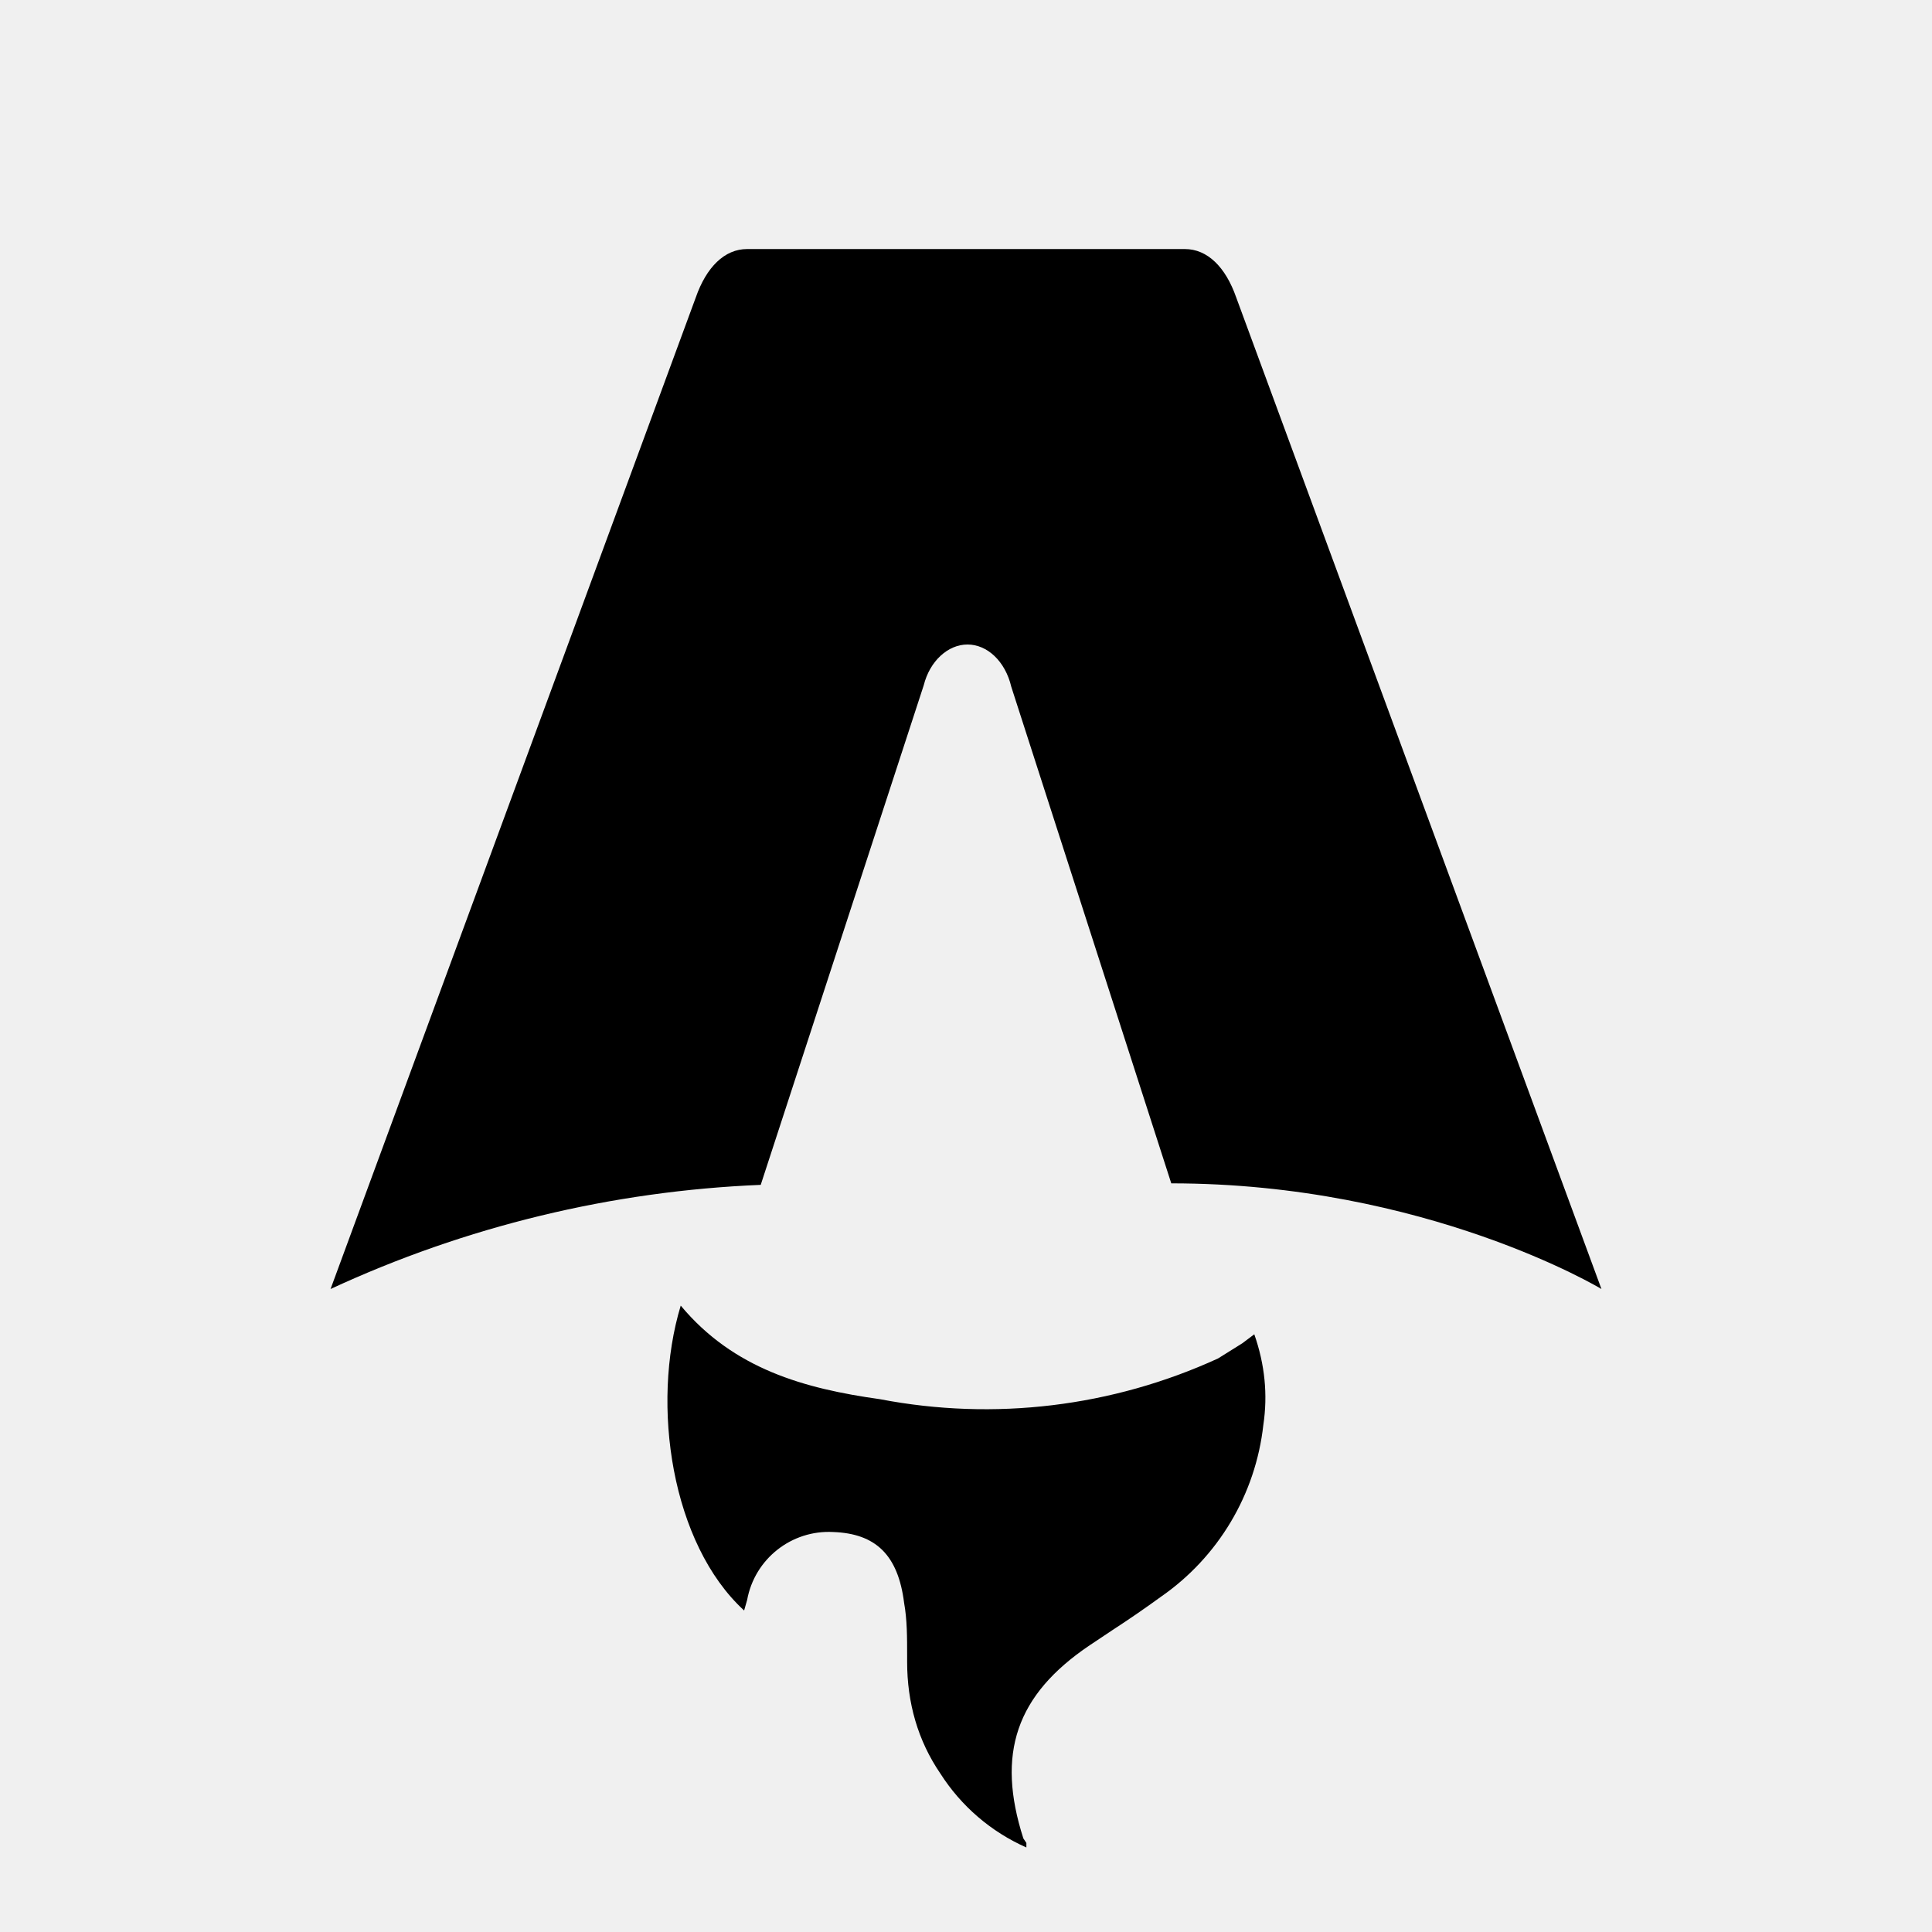
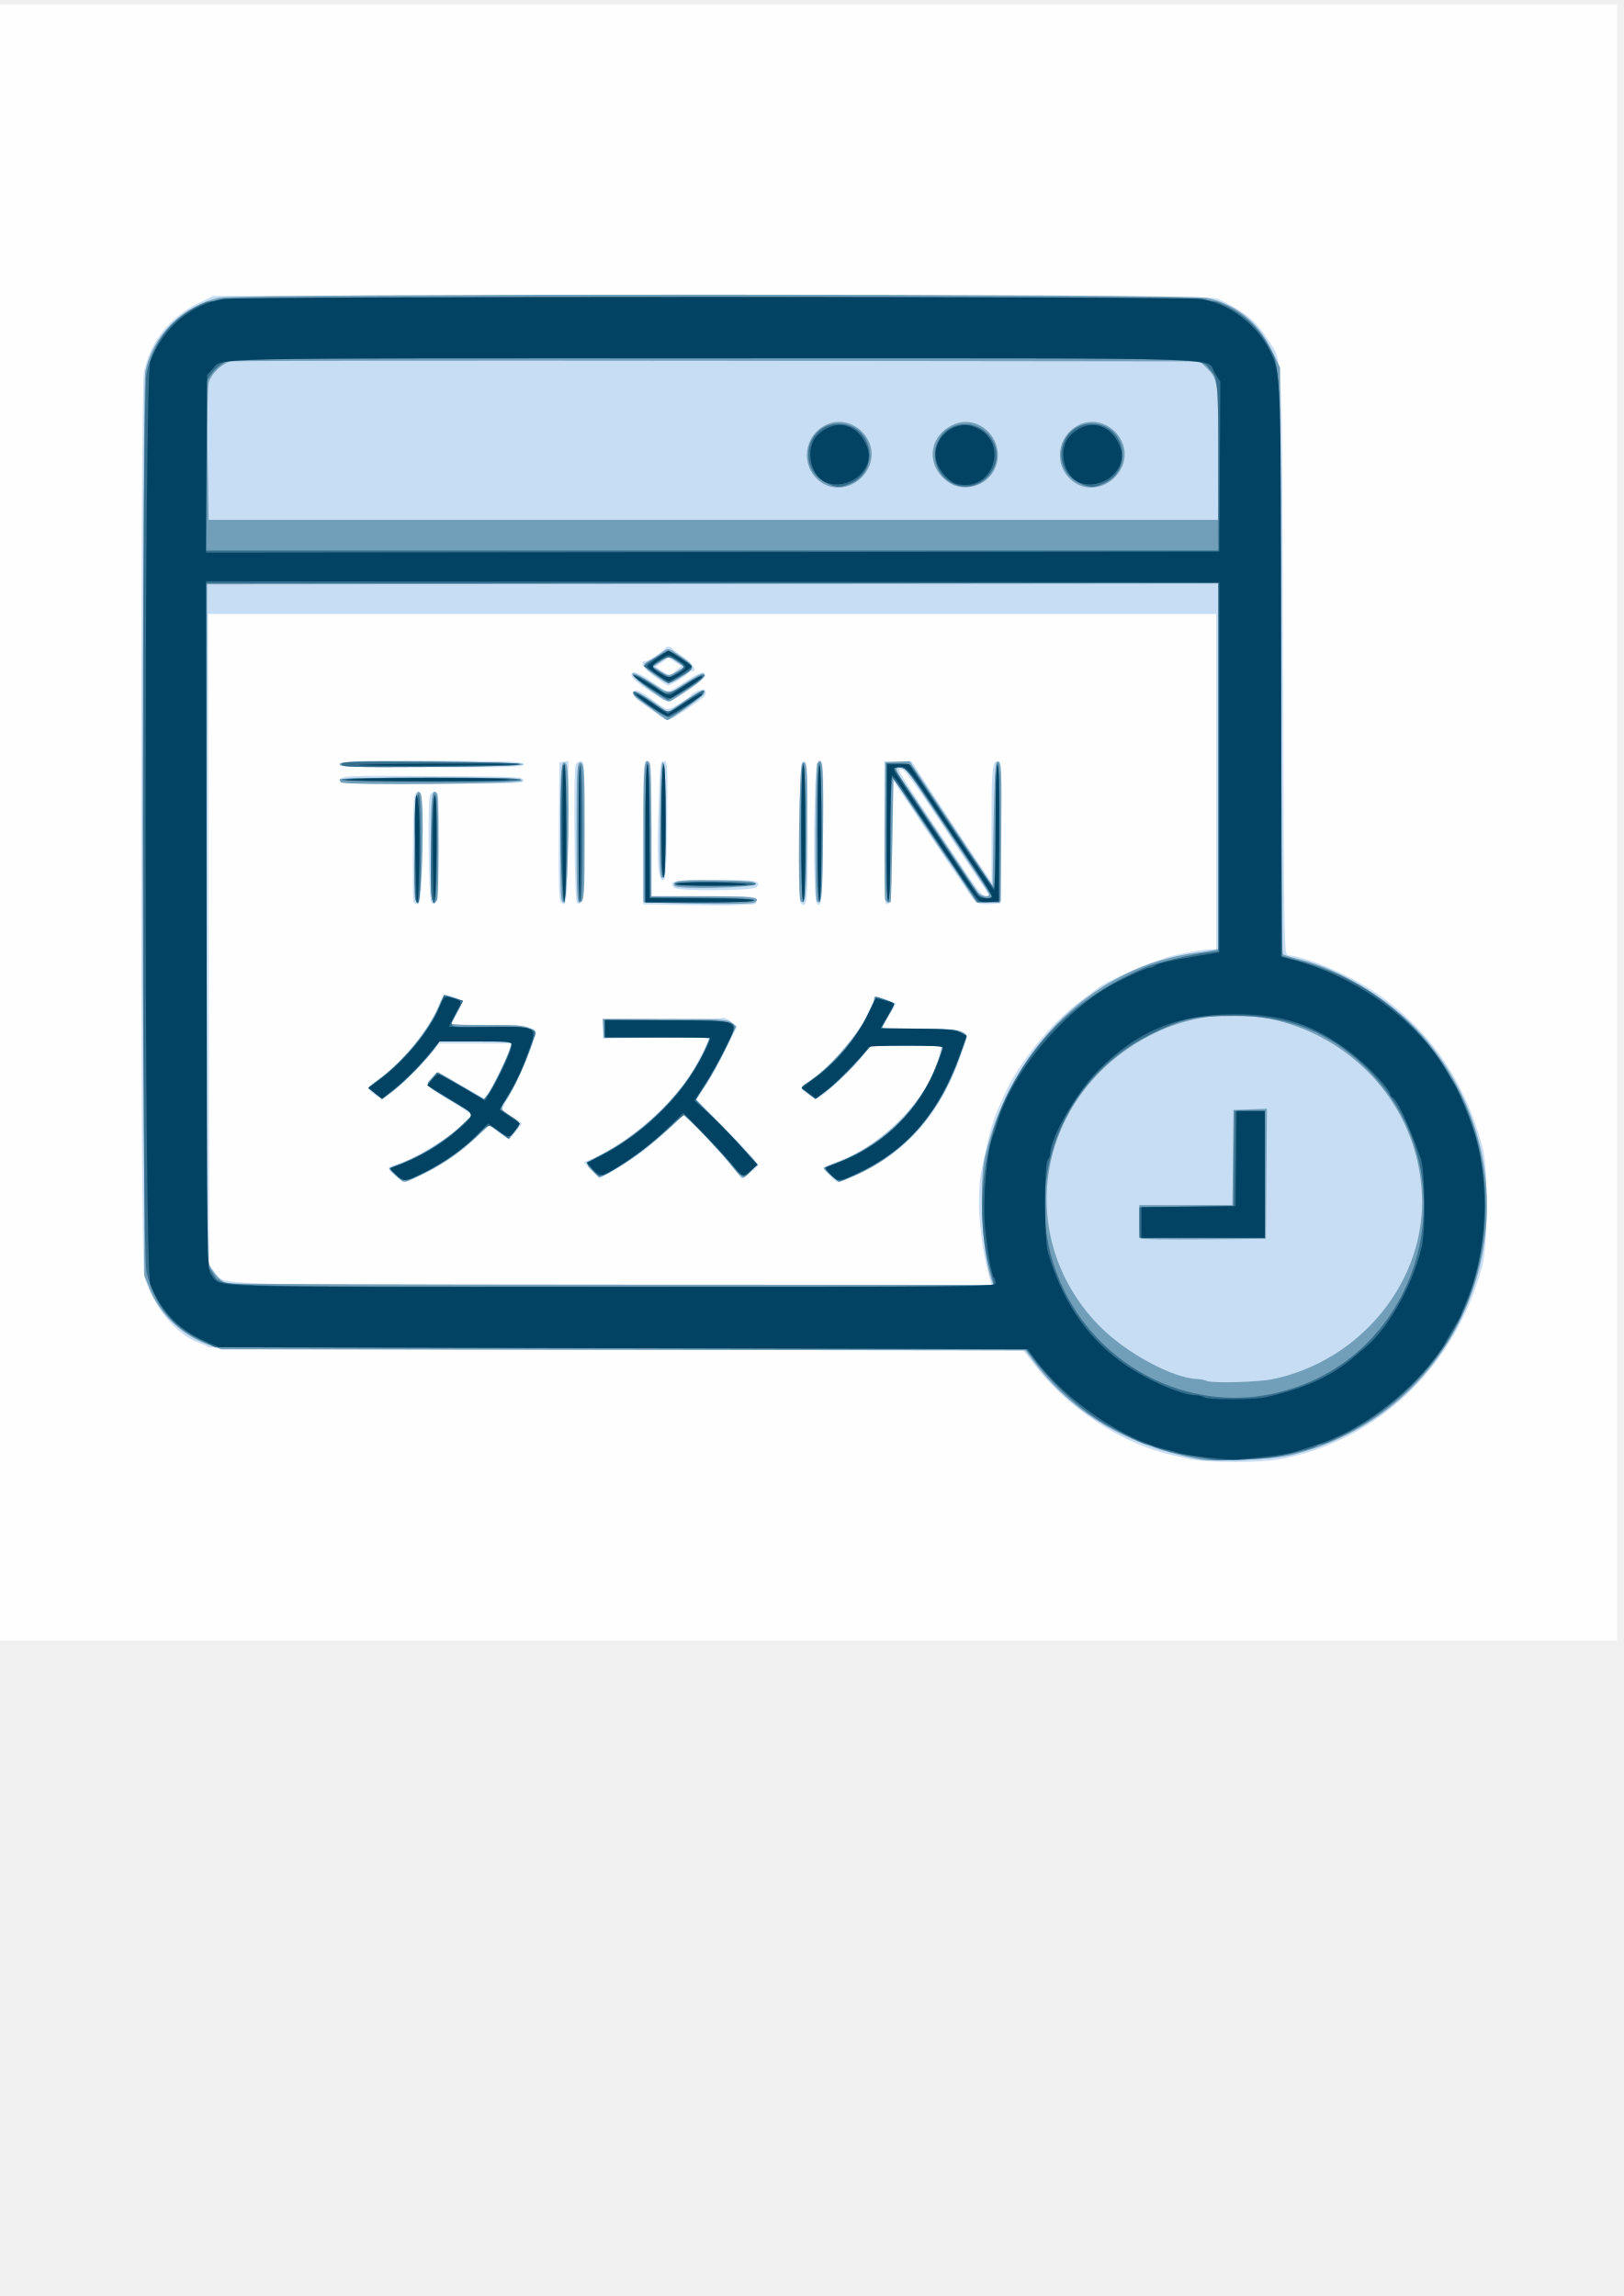
- <svg xmlns="http://www.w3.org/2000/svg" fill="none" viewBox="0 0 128 128">
-   <path d="M50.4 78.5a75.1 75.1 0 0 0-28.5 6.9l24.2-65.7c.7-2 1.9-3.2 3.4-3.2h29c1.5 0 2.7 1.2 3.4 3.2l24.2 65.7s-11.6-7-28.5-7L67 45.5c-.4-1.7-1.6-2.8-2.9-2.8-1.3 0-2.5 1.1-2.9 2.7L50.4 78.5Zm-1.1 28.2Zm-4.2-20.2c-2 6.6-.6 15.8 4.2 20.2a17.5 17.5 0 0 1 .2-.7 5.5 5.5 0 0 1 5.7-4.5c2.8.1 4.3 1.5 4.7 4.7.2 1.1.2 2.3.2 3.5v.4c0 2.7.7 5.2 2.2 7.4a13 13 0 0 0 5.7 4.9v-.3l-.2-.3c-1.8-5.6-.5-9.5 4.4-12.8l1.5-1a73 73 0 0 0 3.2-2.2 16 16 0 0 0 6.8-11.4c.3-2 .1-4-.6-6l-.8.6-1.6 1a37 37 0 0 1-22.4 2.7c-5-.7-9.7-2-13.2-6.2Z" />
-   <style>
-         path { fill: #000; }
-         @media (prefers-color-scheme: dark) {
-             path { fill: #FFF; }
-         }
-     </style>
+ <svg xmlns="http://www.w3.org/2000/svg" width="210mm" height="297mm" viewBox="0 0 210 297" version="1.1" id="svg1" xml:space="preserve">
+   <defs id="defs1" />
+   <g id="layer1">
+     <g id="g2421" style="display:inline">
+       <path style="fill:#fefefe" d="M -0.314,106.406 V 0.573 H 104.415 209.144 V 106.406 212.24 H 104.415 -0.314 Z" id="path2425" />
+       <path style="fill:#c7ddf3" d="m 153.638,188.695 c -3.023,-0.663 -3.825,-0.886 -5.567,-1.545 -5.293,-2.001 -10.623,-5.922 -14.081,-10.359 l -1.65,-2.116 -52.541,-0.069 c -38.508,-0.051 -52.639,-0.149 -52.909,-0.368 -0.202,-0.164 -0.662,-0.387 -1.022,-0.496 -2.965,-0.893 -6.313,-4.988 -7.223,-8.834 -0.511,-2.16 -0.522,-114.46 -0.011,-116.843 0.83,-3.873 3.282,-6.997 6.888,-8.778 l 2.048,-1.011 h 64.565 c 53.797,0 64.692,0.06 65.325,0.359 3.501,1.654 4.911,2.787 6.439,5.176 2.066,3.23 1.898,-0.219 2.044,41.955 0.13,37.446 0.134,37.7 0.655,37.778 3.417,0.514 8.971,3.05 12.568,5.739 6.284,4.698 10.569,11.26 12.62,19.325 0.717,2.819 0.658,12.417 -0.093,15.214 -3.471,12.916 -13.391,22.451 -25.892,24.886 -2.82,0.549 -9.635,0.543 -12.162,-0.012 z M 127.725,164.284 c -1.094,-4.407 -1.413,-9.704 -0.779,-12.944 0.71,-3.629 1.467,-6.47 2.067,-7.759 0.136,-0.291 0.497,-1.107 0.804,-1.814 1.803,-4.158 6.144,-9.496 10.075,-12.391 1.152,-0.848 2.212,-1.634 2.356,-1.747 0.634,-0.495 5.369,-2.71 6.676,-3.123 0.792,-0.25 1.676,-0.543 1.964,-0.652 0.943,-0.355 4.577,-1.043 5.506,-1.043 h 0.909 V 101.115 79.419 H 92.106 26.909 l 0.069,42.135 0.069,42.135 0.655,0.763 c 1.621,1.889 -2.838,1.738 51.625,1.745 l 48.876,0.006 z M 51.199,152.142 c -1.238,-1.019 -1.228,-1.128 0.131,-1.539 2.876,-0.87 9.622,-5.328 9.622,-6.359 0,-0.115 -1.149,-0.899 -2.553,-1.743 -3.48,-2.091 -3.415,-2.017 -2.655,-2.988 0.806,-1.03 0.528,-1.092 3.936,0.879 l 2.952,1.707 0.482,-0.715 c 0.688,-1.02 2.287,-4.219 2.699,-5.401 l 0.35,-1.003 h -4.659 -4.659 l -1.67,1.983 c -1.623,1.926 -4.474,4.526 -5.479,4.996 -0.365,0.17 -0.704,0.065 -1.283,-0.397 -1.031,-0.824 -1.024,-0.856 0.428,-1.863 2.935,-2.036 6.83,-6.781 7.897,-9.62 0.575,-1.53 0.611,-1.554 1.773,-1.179 1.478,0.478 1.508,0.589 0.593,2.227 l -0.839,1.503 4.697,-0.048 c 4.624,-0.047 6.367,0.234 6.367,1.026 0,0.661 -2.227,5.959 -3.261,7.757 -0.674,1.173 -1.189,2.162 -1.143,2.197 0.046,0.035 0.647,0.448 1.335,0.919 l 1.251,0.855 -0.816,1.041 c -0.483,0.616 -0.94,0.966 -1.121,0.856 -0.167,-0.102 -0.762,-0.518 -1.322,-0.925 l -1.018,-0.74 -1.734,1.651 c -1.985,1.891 -3.821,3.172 -6.441,4.494 -2.659,1.342 -2.741,1.351 -3.862,0.428 z m 56.099,-0.091 c -1.047,-1.091 -1.121,-0.974 1.174,-1.845 6.107,-2.316 12.068,-8.723 13.119,-14.1 l 0.168,-0.86 -4.549,0.009 -4.549,0.009 -1.44,1.765 c -1.402,1.718 -5.12,5.093 -5.613,5.095 -0.312,0.001 -1.976,-1.136 -1.978,-1.352 -9.8e-4,-0.089 0.809,-0.771 1.8,-1.516 3.064,-2.303 5.849,-5.799 7.157,-8.987 0.624,-1.52 0.749,-1.557 2.582,-0.765 l 0.733,0.316 -0.9,1.533 c -0.495,0.843 -0.9,1.597 -0.9,1.674 0,0.078 2.166,0.109 4.814,0.07 4.182,-0.062 4.903,-0.012 5.498,0.382 0.83,0.549 0.845,0.205 -0.131,3 -2.591,7.425 -6.558,12.089 -12.93,15.204 -3.132,1.531 -2.952,1.515 -4.054,0.365 z m -30.765,-0.662 -1.013,-1.049 1.029,-0.43 c 4.118,-1.72 9.725,-6.421 12.384,-10.381 1.108,-1.65 2.653,-4.621 2.653,-5.1 0,-0.223 -1.801,-0.276 -6.807,-0.198 l -6.807,0.105 v -1.265 -1.265 h 7.571 c 4.164,0 7.728,-0.06 7.92,-0.133 0.192,-0.073 0.688,0.142 1.102,0.478 l 0.754,0.611 -1.333,2.763 c -0.733,1.52 -1.91,3.648 -2.615,4.73 l -1.282,1.967 3.49,3.537 c 1.919,1.945 3.725,3.871 4.013,4.279 l 0.523,0.743 -1.062,0.863 -1.062,0.863 -0.827,-1.023 c -1.675,-2.071 -5.195,-5.918 -5.992,-6.549 l -0.821,-0.65 -2.112,1.985 c -2.425,2.278 -4.554,3.87 -6.987,5.221 L 77.547,152.437 Z m 12.106,-34.318 -5.433,-0.091 v -9.255 c 0,-9.079 0.01,-9.255 0.524,-9.255 0.513,0 0.524,0.176 0.524,8.731 v 8.731 h 6.807 c 6.633,0 6.807,0.014 6.807,0.529 0,0.372 -0.175,0.53 -0.589,0.531 -0.324,0.001 -1.178,0.04 -1.898,0.086 -0.72,0.046 -3.754,0.043 -6.742,-0.008 z m -35.155,-0.396 c -0.074,-0.195 -0.103,-3.448 -0.065,-7.229 0.068,-6.675 0.085,-6.875 0.594,-6.875 0.765,0 0.829,14.221 0.065,14.37 -0.252,0.049 -0.52,-0.07 -0.594,-0.265 z m 2.286,10e-4 c -0.335,-0.339 -0.48,-12.972 -0.159,-13.819 0.087,-0.23 0.384,-0.419 0.659,-0.419 0.481,0 0.497,0.266 0.43,7.188 -0.069,7.111 -0.163,7.825 -0.93,7.05 z m 16.737,-0.039 c -0.221,-0.27 -0.286,-2.785 -0.236,-9.203 l 0.069,-8.832 0.593,-0.085 0.593,-0.085 -0.069,9.191 c -0.069,9.175 -0.154,9.983 -0.95,9.014 z m 2.124,0.177 c -0.345,-0.14 -0.504,-17.042 -0.168,-17.926 0.087,-0.23 0.383,-0.419 0.658,-0.419 0.483,0 0.497,0.303 0.43,9.172 -0.068,9.034 -0.114,9.498 -0.92,9.172 z m 28.91,0 c -0.415,-0.42 -0.193,-18.089 0.229,-18.253 0.657,-0.255 0.656,-0.262 0.693,8.955 0.037,9.206 -0.059,10.171 -0.923,9.298 z m 2.063,-0.068 c -0.295,-0.482 -0.422,-7.138 -0.244,-12.786 0.161,-5.131 0.205,-5.49 0.664,-5.49 0.472,0 0.489,0.353 0.422,9.172 -0.066,8.843 -0.189,10.171 -0.842,9.104 z m 8.939,0.074 c -0.099,-0.1 -0.18,-4.27 -0.18,-9.266 v -9.084 l 1.767,0.008 1.767,0.008 1.751,2.704 c 0.963,1.487 3.29,5.01 5.171,7.828 l 3.42,5.124 v -7.009 c 0,-7.793 0.083,-8.663 0.822,-8.663 0.476,0 0.492,0.334 0.425,9.194 l -0.069,9.194 -1.396,0.081 c -1.626,0.094 -1.825,-0.036 -3.128,-2.045 -0.526,-0.811 -1.02,-1.535 -1.097,-1.608 -0.077,-0.073 -0.963,-1.382 -1.968,-2.91 -1.006,-1.528 -1.894,-2.838 -1.973,-2.91 -0.08,-0.073 -0.521,-0.728 -0.979,-1.455 -0.459,-0.728 -0.928,-1.442 -1.042,-1.587 -0.114,-0.146 -0.677,-0.979 -1.251,-1.852 l -1.043,-1.587 -0.131,7.916 c -0.124,7.51 -0.239,8.556 -0.867,7.921 z m 12.988,-1.615 c -0.253,-0.4 -0.909,-1.382 -1.46,-2.183 -0.55,-0.8 -2.787,-4.164 -4.97,-7.474 -2.71,-4.109 -4.118,-6.019 -4.437,-6.019 -0.725,0 -1.466,-1.192 8.675,13.957 1.119,1.672 1.799,2.447 2.145,2.447 0.489,0 0.491,-0.025 0.047,-0.728 z m -40.324,-0.363 c -0.872,-0.881 -0.124,-1.026 5.307,-1.026 5.363,0 6.021,0.115 5.345,0.938 -0.405,0.493 -10.172,0.574 -10.652,0.088 z m -1.77,-1.284 c -0.374,-0.612 -0.456,-3.356 -0.27,-9.101 0.182,-5.642 0.222,-5.987 0.692,-5.987 0.48,0 0.496,0.279 0.429,7.585 -0.067,7.304 -0.209,8.553 -0.851,7.504 z M 43.934,100.987 c 0,-0.648 0.735,-0.684 12.433,-0.608 10.477,0.068 11.261,0.105 11.343,0.537 0.083,0.435 -0.621,0.463 -11.844,0.463 -10.364,0 -11.932,-0.051 -11.932,-0.392 z m 0,-2.106 c 0,-0.481 3.006,-0.575 15.12,-0.468 7.428,0.065 8.706,0.133 8.706,0.463 0,0.334 -1.637,0.387 -11.913,0.387 -10.199,0 -11.913,-0.055 -11.913,-0.381 z m 41.761,-6.02 c -0.288,-0.165 -0.583,-0.374 -0.655,-0.464 -0.072,-0.09 -0.808,-0.613 -1.636,-1.161 -1.008,-0.668 -1.505,-1.173 -1.505,-1.53 0,-0.677 0.665,-0.496 2.191,0.598 2.545,1.822 1.927,1.778 4.424,0.318 0.289,-0.169 0.597,-0.407 0.686,-0.529 0.462,-0.638 1.867,-1.181 2.019,-0.78 0.226,0.595 0.027,0.798 -2.354,2.399 -2.356,1.584 -2.39,1.596 -3.169,1.15 z m -1.897,-3.61 c -2.043,-1.417 -2.476,-1.931 -1.92,-2.279 0.259,-0.162 1.612,0.569 3.267,1.764 1.297,0.937 1.162,0.956 3.354,-0.489 2.003,-1.321 2.626,-1.52 2.758,-0.878 0.094,0.456 -4.204,3.444 -4.895,3.404 -0.223,-0.013 -1.377,-0.698 -2.564,-1.521 z m 0.795,-1.777 c -1.499,-1.098 -1.961,-1.969 -1.044,-1.969 0.324,0 2.362,-1.351 2.495,-1.654 0.116,-0.264 0.762,-0.255 0.873,0.012 0.048,0.116 0.706,0.612 1.462,1.103 1.226,0.796 1.873,1.862 1.131,1.862 -0.134,0 -0.399,0.153 -0.589,0.339 -0.421,0.413 -2.269,1.516 -2.521,1.505 -0.1,-0.004 -0.913,-0.543 -1.807,-1.198 z m 2.841,-0.722 0.692,-0.586 -0.824,-0.539 -0.824,-0.539 -0.851,0.579 -0.851,0.579 0.851,0.551 c 1.036,0.67 0.958,0.672 1.805,-0.045 z" id="path2424" />
+       <path style="fill:#719eb9" d="m 155.209,188.793 c -9.31,-1.749 -16.52,-5.985 -21.445,-12.6 l -1.13,-1.518 -52.008,-0.069 -52.008,-0.069 -1.702,-0.611 c -3.439,-1.235 -6.276,-3.976 -7.632,-7.373 l -0.615,-1.541 -0.069,-57.811 c -0.049,-40.609 0.015,-58.222 0.213,-59.192 0.943,-4.609 4.82,-8.468 9.544,-9.501 2.459,-0.538 125.194,-0.512 127.712,0.027 3.736,0.8 6.641,3.131 8.38,6.723 l 1.103,2.28 0.07,37.827 c 0.038,20.805 0.169,37.926 0.289,38.048 0.121,0.122 0.971,0.399 1.889,0.615 5.992,1.412 12.886,5.815 16.948,10.822 15.483,19.086 6.03,47.547 -17.723,53.357 -2.196,0.537 -10.013,0.926 -11.815,0.587 z m 9.298,-10.365 c 11.573,-2.363 20.018,-12.874 19.389,-24.132 -0.99,-17.724 -20.491,-28.578 -35.888,-19.975 -14.054,7.853 -16.914,25.711 -5.938,37.081 3.422,3.545 9.59,6.901 12.847,6.989 0.376,0.01 0.919,0.126 1.207,0.256 0.654,0.297 6.616,0.141 8.382,-0.22 z M 147.532,160.209 c -0.098,-0.099 -0.178,-1.113 -0.178,-2.253 v -2.073 h 6.017 6.017 l 0.07,-6.152 0.07,-6.152 2.164,-0.077 2.164,-0.077 -0.069,8.411 -0.069,8.411 -8.004,0.07 c -4.402,0.038 -8.084,-0.011 -8.182,-0.11 z m -19.3,5.31 c -1.187,-3.156 -1.666,-12.453 -0.822,-15.985 3.404,-14.258 14.332,-24.701 27.537,-26.312 0.792,-0.097 1.705,-0.241 2.029,-0.322 l 0.589,-0.146 V 99.101 75.449 l -65.39,0.067 -65.39,0.067 -0.073,43.259 c -0.054,31.619 0.006,43.555 0.223,44.358 0.283,1.047 1.495,2.508 2.337,2.816 0.216,0.079 22.628,0.153 49.805,0.165 l 49.413,0.021 z M 51.163,152.042 c -0.903,-0.806 -0.962,-0.929 -0.524,-1.087 3.636,-1.304 6.522,-3.014 8.968,-5.313 l 1.631,-1.533 -3.023,-1.823 c -3.386,-2.042 -3.29,-1.921 -2.292,-2.887 l 0.732,-0.708 2.979,1.744 2.979,1.744 0.488,-0.622 c 0.615,-0.784 2.704,-5.142 2.929,-6.112 l 0.169,-0.728 H 61.511 56.823 l -0.448,0.691 c -0.744,1.147 -4.329,4.823 -5.685,5.829 l -1.27,0.942 -0.933,-0.719 c -0.513,-0.395 -0.834,-0.801 -0.714,-0.901 0.12,-0.1 0.896,-0.696 1.723,-1.324 2.938,-2.23 5.756,-5.738 7.19,-8.953 0.373,-0.835 0.699,-1.548 0.725,-1.584 0.026,-0.036 0.595,0.123 1.263,0.353 l 1.216,0.419 -0.712,1.367 c -0.391,0.752 -0.753,1.46 -0.804,1.575 -0.051,0.115 2.03,0.194 4.623,0.177 4.441,-0.03 4.958,0.035 6.015,0.752 0.566,0.385 -1.969,6.717 -3.639,9.09 -0.69,0.981 -0.646,1.109 0.684,1.958 1.382,0.883 1.393,0.932 0.471,2.1 l -0.707,0.895 -1.257,-0.933 -1.257,-0.933 -1.759,1.629 c -2.181,2.02 -4.679,3.713 -7.24,4.909 -2.326,1.086 -1.909,1.088 -3.146,-0.015 z m 56.267,-0.008 c -0.571,-0.485 -0.983,-0.927 -0.914,-0.982 0.069,-0.056 0.714,-0.315 1.434,-0.576 6.486,-2.352 12.068,-8.153 13.699,-14.237 l 0.266,-0.992 h -4.66 -4.66 l -1.01,1.257 c -1.35,1.68 -3.639,3.901 -5.022,4.874 l -1.125,0.792 -0.904,-0.696 c -1.112,-0.857 -1.117,-0.791 0.108,-1.573 3.242,-2.068 8.414,-8.647 8.414,-10.703 0,-0.375 -0.066,-0.381 1.393,0.122 1.443,0.497 1.426,0.412 0.439,2.092 -0.427,0.728 -0.779,1.421 -0.781,1.541 -0.002,0.12 2.087,0.19 4.643,0.156 5.048,-0.067 6.629,0.263 6.212,1.297 -0.099,0.245 -0.449,1.219 -0.778,2.165 -2.681,7.704 -7.647,13.162 -14.404,15.829 l -1.312,0.518 z m -13.095,-1.592 c -0.864,-1.082 -2.534,-2.938 -3.712,-4.125 l -2.141,-2.157 -1.786,1.668 c -2.47,2.306 -5.665,4.677 -7.607,5.647 l -1.631,0.814 -0.79,-0.765 c -1.066,-1.032 -1.09,-0.991 1.43,-2.346 5.69,-3.059 10.862,-8.405 13.117,-13.557 l 0.64,-1.462 -6.876,0.05 -6.876,0.05 -0.08,-1.225 -0.08,-1.225 8.065,0.009 c 7.43,0.008 8.111,0.047 8.64,0.494 l 0.575,0.485 -1.39,2.88 c -0.765,1.584 -1.941,3.706 -2.615,4.717 l -1.225,1.837 3.358,3.454 c 1.847,1.9 3.641,3.783 3.987,4.185 l 0.629,0.731 -0.885,0.923 c -1.108,1.156 -0.895,1.24 -2.746,-1.079 z m -8.575,-33.649 -2.553,-0.086 v -8.971 c 0,-8.765 0.118,-10.074 0.811,-8.97 0.126,0.201 0.23,4.145 0.233,8.765 l 0.004,8.401 h 6.661 c 6.486,0 7.706,0.15 6.66,0.819 -0.339,0.217 -6.056,0.237 -11.816,0.042 z m -32.139,-7.063 c 0,-6.63 0.119,-7.787 0.737,-7.165 0.607,0.611 0.252,14.16 -0.372,14.16 -0.304,0 -0.366,-1.185 -0.366,-6.996 z m 2.095,0 c 0,-6.852 0.138,-8.023 0.826,-6.995 0.231,0.345 0.239,12.94 0.009,13.66 -0.058,0.182 -0.27,0.331 -0.47,0.331 -0.303,0 -0.365,-1.193 -0.365,-6.996 z m 16.757,-1.965 c 0,-8.61 0.096,-9.738 0.759,-8.93 0.554,0.674 0.266,17.731 -0.301,17.841 -0.429,0.083 -0.458,-0.482 -0.458,-8.911 z m 2.095,0.251 c 0,-9.024 0.056,-9.784 0.685,-9.256 0.294,0.247 0.362,1.877 0.362,8.716 0,8.598 -0.048,9.25 -0.683,9.25 -0.304,0 -0.365,-1.441 -0.365,-8.71 z m 28.981,8.539 c -0.398,-0.402 -0.204,-17.471 0.202,-17.812 0.629,-0.527 0.686,0.352 0.608,9.362 -0.07,8.041 -0.171,9.096 -0.81,8.45 z m 2.095,0 c -0.279,-0.282 -0.207,-17.368 0.075,-17.819 0.681,-1.089 0.798,0.348 0.731,8.989 -0.066,8.412 -0.163,9.479 -0.805,8.83 z m 8.841,-0.162 c -0.07,-0.183 -0.095,-4.261 -0.057,-9.062 l 0.069,-8.729 1.571,-0.074 1.571,-0.074 2.497,3.778 c 1.373,2.078 3.789,5.716 5.367,8.083 l 2.871,4.305 0.131,-7.987 c 0.097,-5.926 0.213,-8.015 0.449,-8.094 0.553,-0.186 0.616,0.923 0.541,9.588 l -0.073,8.467 -1.571,0.066 -1.571,0.066 -1.702,-2.58 c -0.936,-1.419 -1.761,-2.639 -1.833,-2.712 -0.147,-0.149 -1.341,-1.917 -4.821,-7.144 l -2.378,-3.572 -0.141,7.938 c -0.077,4.366 -0.166,7.967 -0.196,8.004 -0.16,0.19 -0.612,0.024 -0.722,-0.267 z m 12.009,-3.014 c -0.942,-1.404 -3.3,-4.946 -5.239,-7.871 -3.983,-6.007 -4.167,-6.244 -4.835,-6.244 -0.683,0 -0.606,0.357 0.386,1.789 0.478,0.69 2.738,4.052 5.022,7.472 2.284,3.42 4.338,6.482 4.564,6.805 0.246,0.352 0.693,0.59 1.113,0.595 0.691,0.008 0.674,-0.034 -1.011,-2.545 z m -39.238,1.213 c -0.407,-0.665 0.5,-0.785 5.397,-0.716 4.315,0.061 5.087,0.132 5.087,0.469 0,0.506 -10.178,0.746 -10.484,0.247 z m -1.892,-8.515 c 0.044,-4.76 0.165,-7.474 0.331,-7.474 0.167,0 0.287,2.715 0.331,7.474 0.061,6.566 0.021,7.474 -0.331,7.474 -0.352,0 -0.392,-0.909 -0.331,-7.474 z M 44.108,101.203 c -0.096,-0.097 -0.175,-0.276 -0.175,-0.397 0,-0.121 5.302,-0.22 11.782,-0.22 10.298,0 11.782,0.05 11.782,0.397 0,0.417 -22.98,0.634 -23.39,0.22 z m -0.175,-2.337 c 0,-0.355 1.39,-0.394 11.847,-0.333 7.678,0.045 11.847,0.162 11.847,0.333 0,0.171 -4.169,0.289 -11.847,0.333 -10.457,0.061 -11.847,0.022 -11.847,-0.333 z m 40.713,-6.882 c -0.864,-0.637 -1.836,-1.349 -2.16,-1.582 -0.324,-0.233 -0.589,-0.537 -0.589,-0.676 0,-0.522 0.75,-0.212 2.595,1.072 l 1.902,1.324 2.205,-1.498 c 2.106,-1.431 2.699,-1.629 2.383,-0.794 -0.114,0.301 -4.492,3.398 -4.708,3.331 -0.031,-0.01 -0.763,-0.539 -1.627,-1.176 z M 84.124,89.291 c -2.877,-1.998 -3.206,-3.07 -0.393,-1.282 3.001,1.907 2.548,1.871 4.863,0.394 2.213,-1.412 2.469,-1.509 2.469,-0.94 0,0.204 -0.677,0.813 -1.505,1.353 -0.828,0.54 -1.825,1.206 -2.215,1.481 -0.915,0.645 -0.781,0.687 -3.218,-1.005 z m 0.675,-1.872 c -1.709,-1.198 -1.82,-1.443 -0.878,-1.927 0.399,-0.205 1.091,-0.644 1.536,-0.974 1.029,-0.763 0.889,-0.788 2.714,0.472 1.802,1.243 1.796,1.434 -0.076,2.581 -1.705,1.044 -1.582,1.05 -3.296,-0.152 z m 2.829,-0.61 0.886,-0.546 -0.938,-0.644 c -1.143,-0.785 -1.051,-0.784 -2.169,-0.016 l -0.914,0.628 0.863,0.558 c 1.07,0.692 1.179,0.693 2.272,0.019 z M 157.565,58.681 c 0,-9.398 -0.039,-9.673 -1.567,-11.145 l -0.824,-0.794 -62.231,-0.075 c -34.227,-0.041 -62.611,-0.007 -63.075,0.077 -1.101,0.199 -2.567,1.614 -2.879,2.78 -0.143,0.534 -0.196,4.465 -0.127,9.323 l 0.12,8.401 h 65.291 65.291 z m -51.243,3.779 c -2.628,-1.701 -2.62,-5.49 0.013,-7.215 3.544,-2.322 7.936,1.809 5.86,5.513 -1.219,2.175 -3.93,2.961 -5.874,1.703 z m 16.4,-0.048 c -2.93,-1.996 -2.758,-5.768 0.337,-7.364 3.72,-1.918 7.581,2.481 5.335,6.078 -1.168,1.87 -3.904,2.49 -5.672,1.286 z m 16.328,0.048 c -2.628,-1.701 -2.62,-5.49 0.013,-7.215 3.544,-2.322 7.936,1.809 5.86,5.513 -1.219,2.175 -3.93,2.961 -5.874,1.703 z" id="path2423" />
+       <path style="fill:#356f8d" d="m 156.78,188.808 c -0.36,-0.062 -1.479,-0.243 -2.487,-0.402 -1.951,-0.307 -4.417,-0.942 -5.167,-1.331 -0.25,-0.13 -0.606,-0.236 -0.79,-0.236 -0.48,0 -4.979,-2.271 -6.431,-3.247 -3.197,-2.148 -6.169,-5.001 -8.535,-8.192 l -0.733,-0.988 -52.402,-0.07 -52.402,-0.07 -2.048,-0.984 c -3.584,-1.722 -5.9,-4.692 -6.835,-8.768 -0.626,-2.728 -0.626,-113.501 4.68e-4,-116.229 1.04,-4.534 3.618,-7.571 7.836,-9.234 2.053,-0.809 128.589,-0.811 130.65,-0.002 2.935,1.152 5.143,3.033 6.541,5.571 1.666,3.024 1.555,0.327 1.702,41.374 l 0.135,37.67 2.225,0.6 c 9.171,2.474 16.428,8.486 20.752,17.193 3.785,7.622 4.361,16.797 1.586,25.268 -2.69,8.211 -9.11,15.358 -17.268,19.223 -1.027,0.487 -2.035,0.885 -2.239,0.885 -0.204,0 -0.482,0.1 -0.619,0.223 -0.259,0.232 -2.609,0.863 -5.092,1.368 -1.525,0.31 -7.274,0.569 -8.378,0.378 z m 7.538,-8.46 c 20.158,-4.059 26.807,-29.808 11.182,-43.306 -4.565,-3.944 -9.314,-5.632 -15.841,-5.632 -5.185,0 -6.64,0.321 -10.866,2.4 -12.262,6.031 -17.228,20.962 -11.074,33.296 4.937,9.896 15.962,15.385 26.598,13.243 z m -16.964,-22.211 v -1.98 l 6.087,-0.071 6.087,-0.071 0.07,-6.152 0.07,-6.152 h 1.959 1.959 v 8.202 8.202 h -8.117 -8.117 z m -18.851,7.981 c 0,-0.192 -0.172,-0.936 -0.383,-1.654 -2.126,-7.242 -1.116,-16.636 2.54,-23.617 3.743,-7.149 9.404,-12.235 17.506,-15.731 1.243,-0.536 5.995,-1.682 7.894,-1.903 l 1.505,-0.175 V 99.244 75.45 H 92.109 26.653 v 44.013 44.013 l 0.787,1.098 c 1.438,2.005 -2.965,1.846 51.774,1.87 40.632,0.018 49.288,-0.04 49.288,-0.327 z m -21.03,-14.112 c -0.827,-0.766 -0.902,-0.922 -0.508,-1.06 6.191,-2.161 10.684,-5.944 13.294,-11.196 0.593,-1.193 1.699,-4.065 1.699,-4.413 0,-0.05 -2.084,-0.091 -4.63,-0.091 h -4.63 l -2.222,2.407 c -1.222,1.324 -2.852,2.876 -3.62,3.45 l -1.398,1.044 -0.913,-0.704 c -1.116,-0.86 -1.169,-0.657 0.462,-1.762 2.908,-1.97 6.056,-5.745 7.528,-9.025 l 0.776,-1.731 1.182,0.407 c 1.414,0.487 1.392,0.304 0.269,2.241 l -0.914,1.575 4.83,-0.031 c 4.129,-0.026 4.941,0.035 5.59,0.423 l 0.76,0.454 -0.878,2.482 c -2.833,8.01 -7.341,12.902 -14.775,16.035 -0.918,0.387 -0.946,0.38 -1.902,-0.506 z m -56.336,-0.088 -0.75,-0.791 0.897,-0.312 c 2.879,-1 6.86,-3.539 8.948,-5.707 l 0.981,-1.019 -2.552,-1.559 c -3.848,-2.351 -3.537,-2.017 -2.788,-2.984 l 0.645,-0.833 0.843,0.477 c 0.463,0.262 1.832,1.051 3.041,1.754 l 2.198,1.277 0.523,-0.643 c 0.627,-0.772 2.716,-5.108 2.955,-6.133 l 0.169,-0.728 h -4.71 -4.71 l -0.74,0.992 c -1.231,1.65 -3.554,4.03 -5.146,5.272 l -1.504,1.173 -0.916,-0.706 -0.916,-0.706 1.242,-0.934 c 3.565,-2.681 7.15,-7.11 8.263,-10.209 l 0.31,-0.862 1.238,0.358 1.238,0.358 -0.78,1.397 c -1.22,2.184 -1.411,2.089 3.998,1.993 5.073,-0.091 6.435,0.148 6.074,1.062 -0.09,0.229 -0.463,1.249 -0.828,2.268 -0.801,2.235 -1.97,4.631 -2.998,6.144 l -0.758,1.117 1.312,0.867 c 1.548,1.023 1.517,0.914 0.576,2.054 l -0.746,0.902 -1.139,-0.846 c -1.441,-1.071 -1.381,-1.079 -2.829,0.382 -1.811,1.827 -4.082,3.452 -6.645,4.754 -2.709,1.376 -3.015,1.405 -3.996,0.37 z m 25.456,-0.655 -0.724,-0.917 1.427,-0.682 c 6.011,-2.874 11.828,-8.828 14.151,-14.484 l 0.407,-0.992 h -6.811 -6.811 l -4.1e-5,-1.124 -4.2e-5,-1.124 7.995,0.041 c 7.921,0.041 8.762,0.131 8.762,0.941 0,0.538 -2.368,5.196 -3.641,7.162 -0.733,1.132 -1.333,2.113 -1.333,2.18 0,0.067 0.954,1.043 2.12,2.168 1.166,1.126 2.951,2.978 3.965,4.115 l 1.845,2.068 -0.742,0.782 c -0.971,1.024 -1.176,0.993 -2.227,-0.342 -1.086,-1.379 -6.289,-6.813 -6.524,-6.813 -0.093,0 -0.752,0.552 -1.464,1.226 -2.978,2.82 -8.421,6.712 -9.387,6.712 -0.157,0 -0.611,-0.412 -1.009,-0.917 z M 53.739,116.39 c -0.304,-0.801 0.013,-13.511 0.34,-13.621 0.256,-0.086 0.327,1.414 0.327,6.923 0,6.481 -0.156,8.045 -0.667,6.698 z m 2.104,-0.26 c -0.307,-1.268 -0.011,-13.247 0.331,-13.362 0.256,-0.086 0.327,1.414 0.327,6.923 0,6.478 -0.192,8.36 -0.658,6.438 z m 16.77,-3.44 c -0.237,-5.429 -0.084,-13.824 0.252,-13.824 0.168,0 0.287,3.199 0.331,8.93 0.072,9.295 -0.267,12.139 -0.582,4.895 z m 2.215,-4.961 c 0,-5.951 0.089,-8.971 0.262,-8.864 0.166,0.104 0.262,3.349 0.262,8.864 0,5.515 -0.096,8.76 -0.262,8.864 -0.173,0.108 -0.262,-2.913 -0.262,-8.864 z m 8.64,0 c 0,-5.738 0.094,-8.996 0.258,-8.996 0.163,0 0.284,3.192 0.327,8.665 l 0.069,8.665 6.742,0.071 c 4.196,0.044 6.742,0.169 6.742,0.331 0,0.164 -2.612,0.26 -7.069,0.26 h -7.069 z m 20.16,0 c 0,-5.821 0.092,-8.996 0.262,-8.996 0.169,0 0.262,3.175 0.262,8.996 0,5.821 -0.092,8.996 -0.262,8.996 -0.169,0 -0.262,-3.175 -0.262,-8.996 z m 2.095,0 c 0,-5.821 0.092,-8.996 0.262,-8.996 0.169,0 0.262,3.175 0.262,8.996 0,5.821 -0.092,8.996 -0.262,8.996 -0.169,0 -0.262,-3.175 -0.262,-8.996 z m 8.902,0 v -8.996 h 1.524 c 1.472,0 1.547,0.034 2.173,0.992 4.082,6.244 10.022,15.034 10.207,15.103 0.135,0.051 0.234,-3.353 0.234,-8.004 0,-5.218 0.093,-8.092 0.262,-8.092 0.169,0 0.262,3.175 0.262,8.996 v 8.996 h -1.419 -1.419 l -1.834,-2.712 c -1.009,-1.492 -3.454,-5.123 -5.433,-8.07 -1.979,-2.947 -3.696,-5.358 -3.816,-5.358 -0.12,0 -0.218,3.631 -0.218,8.07 0,5.203 -0.093,8.07 -0.262,8.07 -0.169,0 -0.262,-3.175 -0.262,-8.996 z m 13.614,8.268 c -0.001,-0.27 -0.287,-0.71 -5.957,-9.194 -4.592,-6.871 -5.011,-7.414 -5.78,-7.491 -0.456,-0.046 -0.829,-0.011 -0.829,0.076 0,0.087 1.613,2.566 3.585,5.507 1.972,2.941 4.34,6.479 5.263,7.861 0.923,1.382 1.862,2.722 2.085,2.977 0.399,0.454 1.635,0.655 1.633,0.265 z m -40.974,-1.654 c 0.099,-0.162 2.136,-0.265 5.236,-0.265 3.101,0 5.138,0.103 5.236,0.265 0.106,0.173 -1.704,0.265 -5.236,0.265 -3.532,0 -5.342,-0.091 -5.236,-0.265 z m -1.745,-2.58 c -0.164,-3.341 0.076,-13.031 0.324,-13.031 0.144,0 0.243,3.024 0.243,7.408 0,4.302 -0.1,7.408 -0.239,7.408 -0.132,0 -0.279,-0.804 -0.327,-1.786 z M 44.196,100.85 c 0,-0.172 4.009,-0.265 11.505,-0.265 7.387,0 11.563,0.095 11.667,0.265 0.107,0.175 -3.794,0.265 -11.505,0.265 -7.603,0 -11.667,-0.092 -11.667,-0.265 z m 0,-1.984 c 0,-0.355 1.355,-0.394 11.52,-0.333 7.46,0.045 11.52,0.162 11.52,0.333 0,0.171 -4.06,0.289 -11.52,0.333 -10.166,0.061 -11.52,0.022 -11.52,-0.333 z m 39.928,-7.434 c -1.956,-1.343 -2.596,-1.959 -2.032,-1.959 0.13,0 1.092,0.595 2.137,1.323 2.303,1.603 1.996,1.6 4.292,0.047 2.55,-1.725 2.541,-1.72 2.541,-1.307 0,0.32 -3.736,2.99 -4.527,3.235 -0.174,0.054 -1.259,-0.549 -2.411,-1.339 z m -0.065,-2.361 c -1.188,-0.792 -2.16,-1.573 -2.16,-1.735 0,-0.308 1.905,0.723 3.298,1.784 1.084,0.826 1.142,0.815 3.58,-0.701 2.148,-1.336 3.07,-1.547 1.632,-0.374 -0.901,0.735 -3.746,2.492 -4.012,2.477 -0.098,-0.005 -1.15,-0.658 -2.338,-1.45 z m 0.841,-1.757 c -0.859,-0.597 -1.592,-1.111 -1.63,-1.142 -0.129,-0.107 2.876,-1.99 3.175,-1.989 0.164,4.63e-4 0.976,0.457 1.806,1.014 1.709,1.148 1.703,1.172 -0.602,2.512 l -1.188,0.69 z m 2.613,-0.248 c 1.148,-0.685 1.159,-0.9 0.08,-1.564 -1.071,-0.66 -1.158,-0.656 -2.393,0.099 l -1.018,0.623 1.149,0.696 c 1.374,0.832 1.065,0.811 2.182,0.146 z m 70.053,-26.714 c 0,-11.289 -0.008,-11.375 -1.145,-12.64 -1.306,-1.451 2.711,-1.366 -64.353,-1.366 -61.544,0 -62.039,0.004 -63.058,0.53 -0.565,0.291 -1.327,0.974 -1.691,1.517 l -0.663,0.987 v 10.919 10.919 h 65.456 65.456 z m -50.803,2.068 c -3.727,-1.901 -2.46,-7.607 1.688,-7.607 4.331,0 5.569,5.885 1.619,7.698 -1.397,0.641 -1.899,0.627 -3.308,-0.091 z m 16.635,0.2 c -2.136,-0.958 -3.074,-3.435 -2.092,-5.526 1.486,-3.165 6.07,-2.871 7.333,0.471 1.192,3.154 -2.195,6.421 -5.24,5.055 z m 16.093,-0.2 c -3.727,-1.901 -2.46,-7.607 1.688,-7.607 4.331,0 5.569,5.885 1.619,7.698 -1.397,0.641 -1.899,0.627 -3.308,-0.091 z" id="path2422" />
+       <path style="fill:#024262" d="m 156.125,188.532 c -1.728,-0.202 -3.436,-0.476 -3.796,-0.611 -0.36,-0.135 -1.008,-0.319 -1.44,-0.411 -5.437,-1.151 -13.049,-6.371 -16.99,-11.651 l -0.987,-1.323 -52.278,-0.133 -52.278,-0.133 -1.37,-0.57 c -3.747,-1.56 -6.157,-3.997 -7.549,-7.631 -0.795,-2.076 -0.795,-117.251 0,-119.327 1.656,-4.324 5.235,-7.375 9.472,-8.076 2.107,-0.349 124.307,-0.346 126.431,0.003 3.584,0.589 7.2,3.303 8.85,6.642 1.519,3.075 1.492,2.328 1.492,42.061 l 4e-5,36.396 1.375,0.351 c 8.469,2.165 16.601,8.122 20.246,14.83 0.277,0.509 0.562,0.986 0.634,1.058 0.345,0.349 1.644,3.352 2.46,5.689 2.471,7.077 2.053,16.482 -1.036,23.323 -0.207,0.459 -0.376,0.903 -0.376,0.988 0,0.085 -0.471,0.932 -1.047,1.883 -0.576,0.951 -1.047,1.796 -1.047,1.877 0,0.081 -0.548,0.883 -1.217,1.781 -2.958,3.969 -7.708,7.887 -12.165,10.034 -1.69,0.814 -2.795,1.216 -6.385,2.323 -0.432,0.133 -1.964,0.367 -3.404,0.519 -1.44,0.153 -3.031,0.322 -3.535,0.376 -0.504,0.054 -2.33,-0.067 -4.058,-0.268 z m 7.655,-7.804 c 5.175,-1.205 8.458,-2.718 11.436,-5.273 0.42,-0.36 1.153,-0.991 1.628,-1.402 2.886,-2.495 5.938,-8.037 7.046,-12.795 0.523,-2.243 0.424,-9.864 -0.149,-11.461 -1.66,-4.63 -3.066,-7.616 -3.715,-7.893 -0.114,-0.049 -0.207,-0.196 -0.207,-0.329 0,-0.658 -3.083,-3.894 -5.296,-5.559 -4.706,-3.541 -8.671,-4.829 -14.864,-4.829 -7.373,0 -12.652,2.189 -17.682,7.331 -2.794,2.857 -6.144,8.679 -6.144,10.678 0,0.272 -0.147,0.643 -0.327,0.825 -0.472,0.477 -0.455,10.318 0.021,11.946 1.789,6.126 4.813,10.714 9.255,14.042 3,2.247 7.897,4.472 9.872,4.483 0.377,0.002 0.863,0.119 1.079,0.261 0.538,0.351 6.51,0.332 8.047,-0.026 z m -16.164,-22.591 v -1.98 l 6.087,-0.071 6.087,-0.071 0.07,-6.152 0.07,-6.152 h 1.828 1.828 v 8.202 8.202 h -7.986 -7.986 z m -18.851,7.844 c 0,-0.267 -0.088,-0.574 -0.196,-0.683 -0.321,-0.323 -0.849,-3.26 -1.151,-6.406 -0.362,-3.761 0.21,-10.193 1.079,-12.138 0.13,-0.291 0.313,-0.827 0.407,-1.191 1.717,-6.65 8.968,-15.232 15.734,-18.618 2.2,-1.101 3.723,-1.755 4.091,-1.755 0.195,0 0.467,-0.107 0.603,-0.237 0.329,-0.313 2.249,-0.759 5.616,-1.303 l 2.749,-0.445 V 99.263 75.318 L 92.172,75.251 26.649,75.184 l 0.068,44.555 c 0.067,44.131 0.073,44.561 0.591,45.15 1.515,1.721 -3.257,1.575 51.776,1.576 48.001,9.6e-4 49.681,-0.015 49.681,-0.484 z M 51.204,151.934 c -0.799,-0.724 -0.821,-0.787 -0.331,-0.968 3.41,-1.257 6.087,-2.804 8.354,-4.829 2.346,-2.096 2.4,-1.881 -0.99,-3.936 l -2.986,-1.809 0.613,-0.72 c 0.337,-0.396 0.707,-0.72 0.822,-0.718 0.198,0.002 3.46,1.833 5.218,2.93 l 0.82,0.511 1.049,-1.788 c 1.142,-1.946 2.417,-4.839 2.417,-5.484 0,-0.348 -0.653,-0.405 -4.672,-0.405 h -4.672 l -1.808,2.166 c -0.995,1.191 -2.669,2.857 -3.722,3.703 l -1.914,1.537 -0.872,-0.703 -0.872,-0.703 1.608,-1.194 c 3.131,-2.326 6.3,-6.193 7.527,-9.184 0.63,-1.537 0.746,-1.603 2.027,-1.151 1,0.352 0.999,0.298 0.034,2.067 -0.429,0.787 -0.781,1.481 -0.781,1.542 0,0.061 2.209,0.08 4.909,0.043 6.522,-0.09 6.533,-0.084 5.457,2.905 -0.984,2.734 -1.565,3.99 -2.751,5.948 -0.605,0.998 -1.063,1.842 -1.019,1.875 0.044,0.033 0.643,0.444 1.33,0.914 l 1.25,0.853 -0.542,0.769 c -0.804,1.14 -0.906,1.147 -2.291,0.141 l -1.274,-0.925 -1.422,1.457 c -1.761,1.804 -4.562,3.783 -7.083,5.004 -2.319,1.123 -2.361,1.125 -3.433,0.153 z m 56.225,-0.016 c -0.412,-0.435 -0.7,-0.829 -0.638,-0.875 0.061,-0.046 0.939,-0.404 1.95,-0.796 5.718,-2.215 10.218,-6.764 12.527,-12.664 0.38,-0.971 0.691,-1.893 0.691,-2.051 0,-0.194 -1.551,-0.286 -4.844,-0.286 -2.664,0 -4.844,0.097 -4.844,0.215 0,0.404 -3.716,4.292 -5.223,5.463 l -1.504,1.169 -0.936,-0.673 -0.936,-0.673 2.101,-1.6 c 2.635,-2.006 4.869,-4.702 6.304,-7.605 0.611,-1.237 1.138,-2.295 1.169,-2.352 0.065,-0.116 2.429,0.521 2.429,0.654 0,0.047 -0.402,0.776 -0.894,1.619 l -0.894,1.533 4.755,0.067 c 3.789,0.053 4.918,0.154 5.557,0.496 l 0.802,0.429 -0.708,2.017 c -2.772,7.892 -6.889,12.732 -13.43,15.786 -2.384,1.113 -2.493,1.117 -3.433,0.125 z m -30.72,-0.617 -0.805,-0.841 2.161,-1.142 c 4.379,-2.314 8.77,-6.267 11.259,-10.137 1.216,-1.891 2.525,-4.421 2.525,-4.883 0,-0.061 -3.063,-0.11 -6.807,-0.11 h -6.807 l -1.8e-5,-1.124 -1.9e-5,-1.124 8.023,0.048 c 9.91,0.059 9.364,-0.199 7.545,3.568 -0.714,1.48 -1.908,3.617 -2.653,4.749 l -1.354,2.059 1.694,1.502 c 0.931,0.826 2.769,2.699 4.084,4.161 l 2.39,2.658 -0.89,0.751 c -1.084,0.914 -0.875,1.009 -2.81,-1.273 -0.88,-1.038 -2.564,-2.855 -3.742,-4.038 l -2.143,-2.151 -2.01,1.941 c -2.133,2.059 -3.969,3.497 -6.273,4.912 -2.301,1.413 -2.465,1.436 -3.385,0.475 z M 53.881,116.306 c -0.001,-0.279 -0.078,-3.136 -0.171,-6.349 -0.176,-6.109 0.105,-9.356 0.457,-5.271 0.173,2.008 0.021,11.783 -0.187,12.016 -0.054,0.061 -0.099,-0.118 -0.1,-0.397 z m 18.857,-8.526 c -0.003,-5.985 0.085,-9.022 0.258,-8.914 0.348,0.217 0.348,17.05 0,17.595 -0.167,0.261 -0.255,-2.722 -0.258,-8.681 z m 2.091,0.082 c 0,-4.923 0.061,-8.89 0.135,-8.815 0.176,0.178 0.175,17.453 -6.96e-4,17.631 -0.074,0.075 -0.134,-3.892 -0.134,-8.816 z m 8.64,0.016 c 0,-5.613 0.096,-8.908 0.262,-9.011 0.173,-0.108 0.262,2.819 0.262,8.583 v 8.747 h 6.661 c 4.158,0 6.722,0.099 6.823,0.265 0.106,0.174 -2.266,0.265 -6.923,0.265 h -7.085 z m 22.259,0.051 c -0.003,-5.779 0.088,-8.93 0.258,-8.93 0.349,0 0.349,16.916 0,17.463 -0.167,0.261 -0.255,-2.67 -0.258,-8.533 z m 20.261,7.819 c -0.4,-0.553 -0.982,-1.363 -1.293,-1.799 -0.757,-1.064 -7.073,-10.488 -8.202,-12.237 -0.493,-0.764 -0.997,-1.389 -1.121,-1.389 -0.123,0 -0.224,3.631 -0.224,8.07 0,5.275 -0.092,8.07 -0.265,8.07 -0.175,0 -0.242,-2.985 -0.196,-8.797 l 0.069,-8.797 h 1.412 1.412 l 5.395,8.124 c 2.967,4.468 5.484,8.129 5.592,8.136 0.108,0.007 0.196,-3.619 0.196,-8.058 0,-5.275 0.092,-8.07 0.265,-8.07 0.175,0 0.242,2.985 0.196,8.797 l -0.069,8.797 -1.22,0.08 c -1.147,0.075 -1.264,0.019 -1.948,-0.926 z m 2.329,0.284 c 0.09,-0.091 -0.968,-1.835 -2.351,-3.874 -1.383,-2.04 -3.851,-5.742 -5.483,-8.227 -2.985,-4.544 -3.395,-4.972 -4.49,-4.688 -0.58,0.15 -0.562,0.204 0.665,2.007 0.694,1.019 3.129,4.65 5.411,8.07 2.282,3.42 4.265,6.367 4.407,6.548 0.266,0.342 1.552,0.457 1.841,0.165 z M 55.978,109.758 c 0,-4.842 0.084,-6.791 0.294,-6.791 0.324,0 0.211,13.072 -0.116,13.403 -0.098,0.099 -0.177,-2.877 -0.177,-6.612 z m 47.652,-2.028 c 0,-5.644 0.093,-8.731 0.262,-8.731 0.169,0 0.262,3.087 0.262,8.731 0,5.644 -0.093,8.731 -0.262,8.731 -0.169,0 -0.262,-3.087 -0.262,-8.731 z m -16.233,6.615 c 0,-0.307 6.342,-0.315 8.771,-0.01 1.111,0.139 0.056,0.208 -3.6,0.236 -3.298,0.025 -5.171,-0.057 -5.171,-0.226 z m -1.833,-8.054 c 0,-4.685 0.094,-7.292 0.262,-7.292 0.168,0 0.262,2.552 0.262,7.128 0,4.467 -0.098,7.189 -0.262,7.292 -0.172,0.107 -0.262,-2.334 -0.262,-7.128 z M 44.719,100.871 c 0.94,-0.274 19.203,-0.317 21.077,-0.05 1.006,0.144 -2.619,0.227 -10.08,0.232 -6.408,0.005 -11.357,-0.078 -10.997,-0.183 z m 1.964,-1.888 c -1.44,-0.081 2.615,-0.17 9.011,-0.198 6.396,-0.028 11.58,-0.004 11.52,0.054 -0.184,0.177 -17.749,0.301 -20.531,0.145 z m 37.366,-7.714 c -1.049,-0.735 -1.845,-1.4 -1.77,-1.476 0.076,-0.077 1.03,0.467 2.121,1.209 l 1.983,1.348 1.98,-1.306 c 1.781,-1.175 2.437,-1.5 2.437,-1.208 0,0.222 -4.162,2.811 -4.489,2.792 -0.195,-0.011 -1.213,-0.622 -2.262,-1.358 z m 0.129,-2.241 c -1.261,-0.815 -2.233,-1.543 -2.16,-1.617 0.073,-0.074 1.086,0.479 2.251,1.228 2.519,1.62 1.991,1.573 3.83,0.344 1.932,-1.291 2.703,-1.701 2.7,-1.439 -0.002,0.176 -1.077,0.922 -3.799,2.634 -0.465,0.293 -0.8,0.156 -2.821,-1.15 z m 0.778,-1.791 c -0.694,-0.486 -1.262,-0.968 -1.262,-1.071 8.55e-4,-0.162 2.556,-1.985 2.783,-1.985 0.08,0 2.799,1.819 2.971,1.987 0.133,0.13 -2.66,1.984 -2.964,1.967 -0.146,-0.008 -0.834,-0.412 -1.528,-0.898 z m 2.819,-0.172 c 1.178,-0.703 1.167,-0.875 -0.111,-1.69 -1.267,-0.808 -1.099,-0.808 -2.376,0.006 -1.146,0.731 -1.132,0.966 0.109,1.731 1.036,0.638 1.236,0.634 2.378,-0.047 z m 69.99,-26.706 0.068,-10.989 -0.678,-1.057 c -1.395,-2.175 5.413,-1.968 -64.949,-1.968 -68.172,0 -63.324,-0.109 -64.767,1.451 l -0.655,0.708 -0.073,11.489 -0.073,11.489 65.529,-0.067 65.529,-0.067 z m -50.415,2.213 c -2.484,-0.527 -3.457,-4.559 -1.536,-6.364 2.341,-2.199 5.326,-1.354 6.392,1.811 0.851,2.526 -1.965,5.166 -4.856,4.553 z m 16.309,0.002 c -0.852,-0.228 -2.127,-1.632 -2.49,-2.742 -0.921,-2.822 2.087,-5.674 4.857,-4.605 4.678,1.806 2.475,8.643 -2.367,7.347 z m 16.418,-0.002 c -2.484,-0.527 -3.457,-4.559 -1.536,-6.364 2.341,-2.199 5.326,-1.354 6.392,1.811 0.851,2.526 -1.965,5.166 -4.856,4.553 z" id="path2421" />
+     </g>
+   </g>
</svg>
